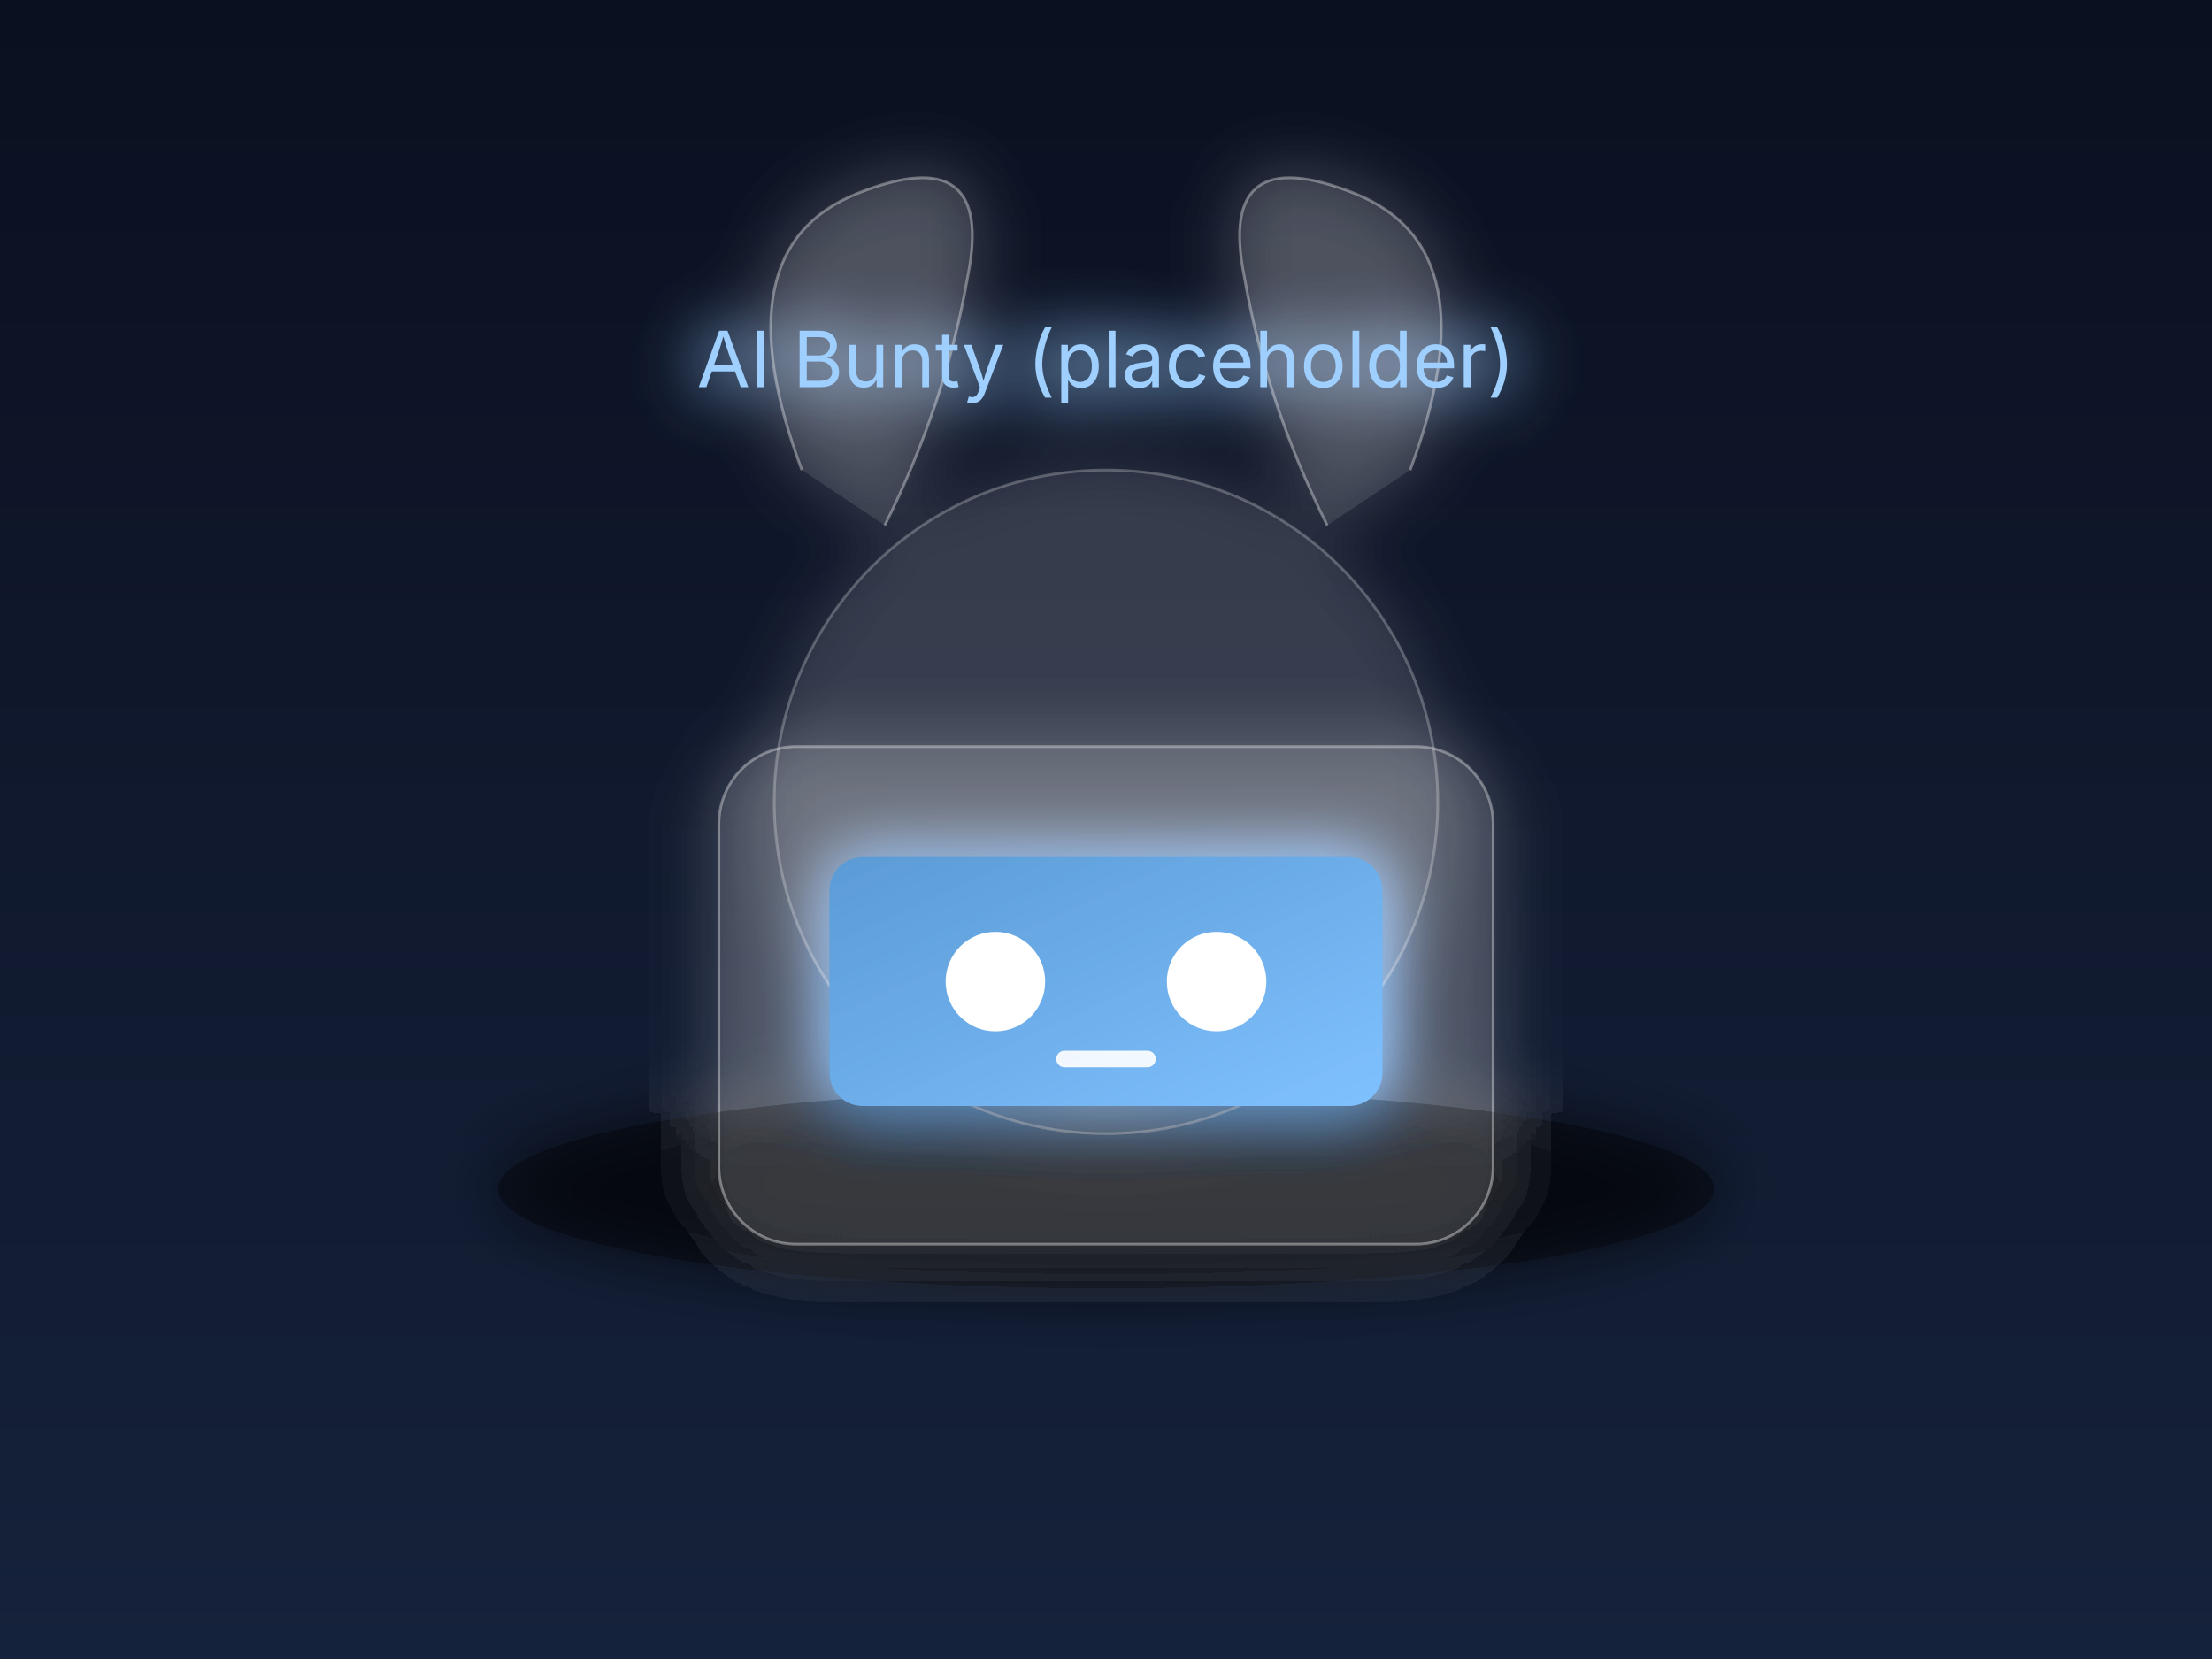
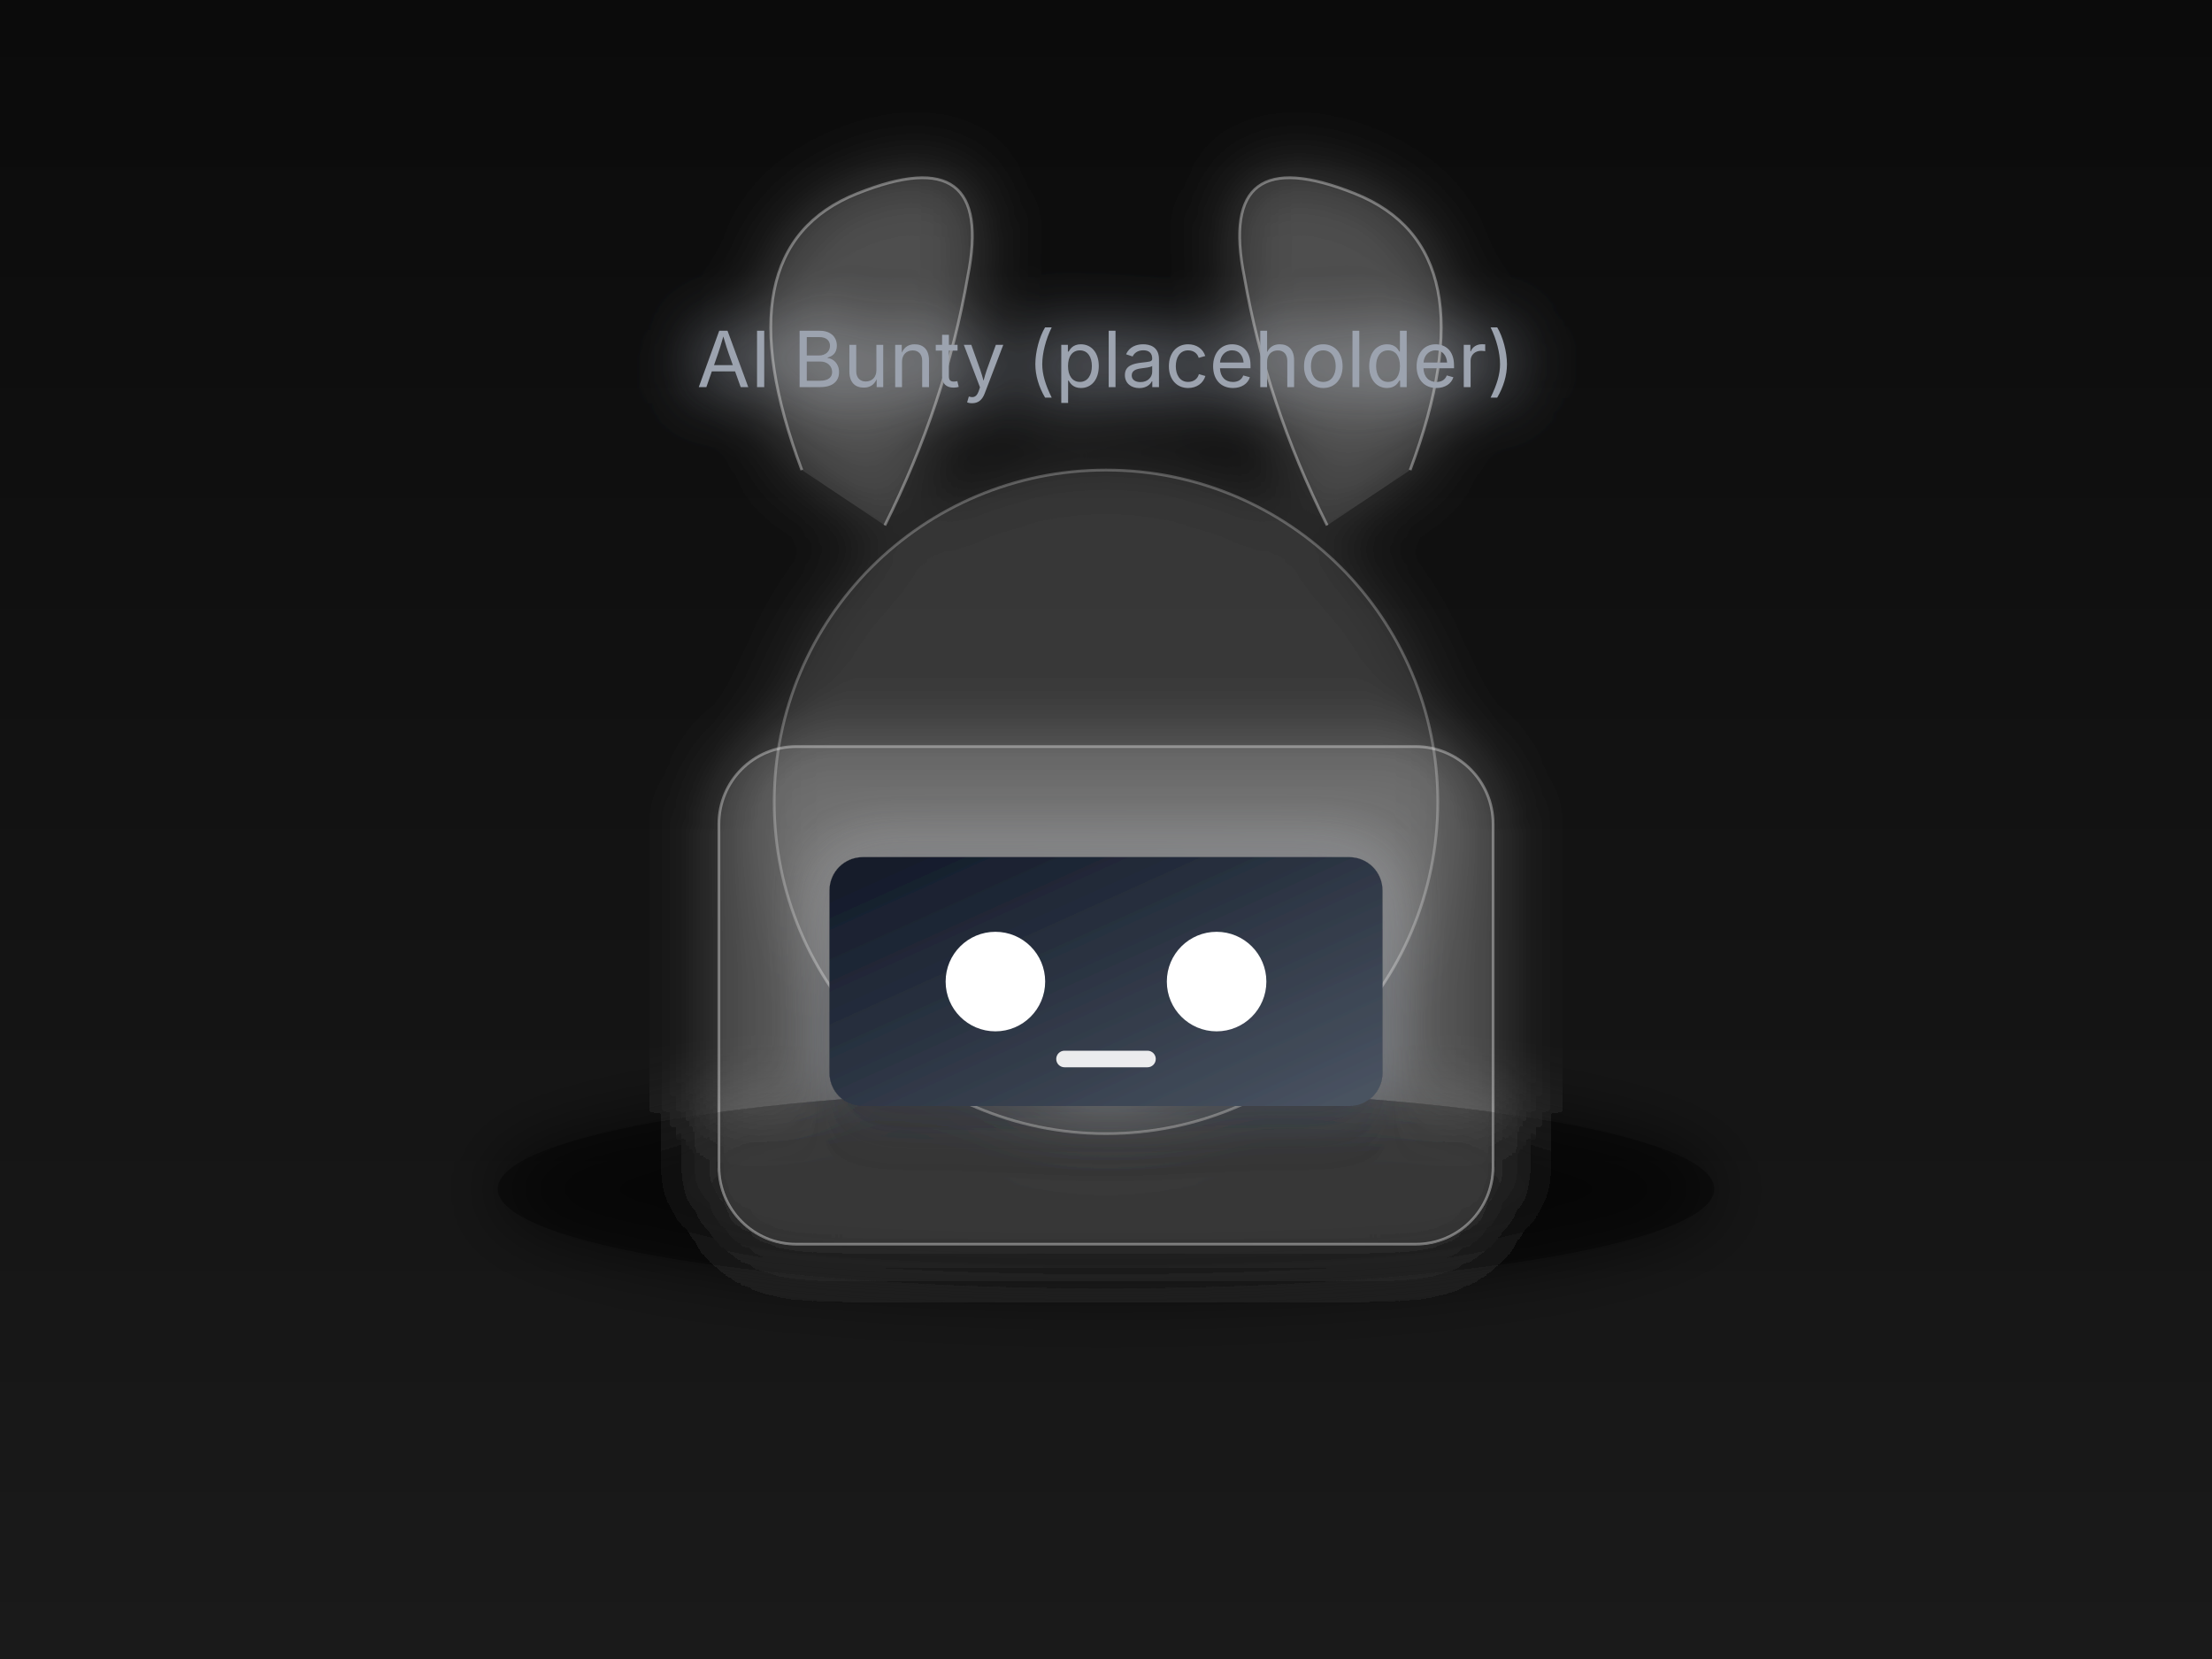
<svg xmlns="http://www.w3.org/2000/svg" width="800" height="600" viewBox="0 0 800 600">
  <defs>
    <linearGradient id="sky" x1="0" y1="0" x2="0" y2="1">
-       <stop offset="0%" stop-color="#0B1020" />
-       <stop offset="100%" stop-color="#15223B" />
+       <stop offset="0%" stop-color="#0b0b0b" />
+       <stop offset="100%" stop-color="#1a1a1a" />
    </linearGradient>
    <linearGradient id="accent" x1="0" y1="0" x2="1" y2="1">
-       <stop offset="0%" stop-color="#5B9BD5" />
-       <stop offset="100%" stop-color="#7FC1FF" />
+       <stop offset="0%" stop-color="#111827" />
+       <stop offset="100%" stop-color="#4b5563" />
    </linearGradient>
    <filter id="glow" x="-50%" y="-50%" width="200%" height="200%">
      <feGaussianBlur stdDeviation="12" result="b" />
      <feMerge>
        <feMergeNode in="b" />
        <feMergeNode in="b" />
        <feMergeNode in="SourceGraphic" />
      </feMerge>
    </filter>
  </defs>
  <rect width="800" height="600" fill="url(#sky)" />
  <g transform="translate(400,300)" filter="url(#glow)">
    <ellipse cx="0" cy="130" rx="220" ry="36" fill="#000" opacity="0.35" />
    <g>
      <circle cx="0" cy="-10" r="120" fill="rgba(255,255,255,0.06)" stroke="rgba(255,255,255,0.25)" />
      <rect x="-140" y="-30" width="280" height="180" rx="28" fill="rgba(255,255,255,0.10)" stroke="rgba(255,255,255,0.35)" />
      <rect x="-100" y="10" width="200" height="90" rx="12" fill="url(#accent)" />
      <circle cx="-40" cy="55" r="18" fill="#fff" />
      <circle cx="40" cy="55" r="18" fill="#fff" />
      <rect x="-18" y="80" width="36" height="6" rx="3" fill="#fff" opacity="0.9" />
    </g>
    <g>
      <path d="M-110 -130 q-30 -80 20 -100 q50 -20 40 30 q-8 46 -30 90" fill="rgba(255,255,255,0.10)" stroke="rgba(255,255,255,0.35)" />
      <path d="M110 -130 q30 -80 -20 -100 q-50 -20 -40 30 q8 46 30 90" fill="rgba(255,255,255,0.10)" stroke="rgba(255,255,255,0.35)" />
    </g>
-     <text x="0" y="-160" text-anchor="middle" font-family="Inter, system-ui, Arial" font-size="28" fill="#9ecfff">AI Bunty (placeholder)</text>
+     <text x="0" y="-160" text-anchor="middle" font-family="Inter, system-ui, Arial" font-size="28" fill="#9ca3af">AI Bunty (placeholder)</text>
  </g>
</svg>
